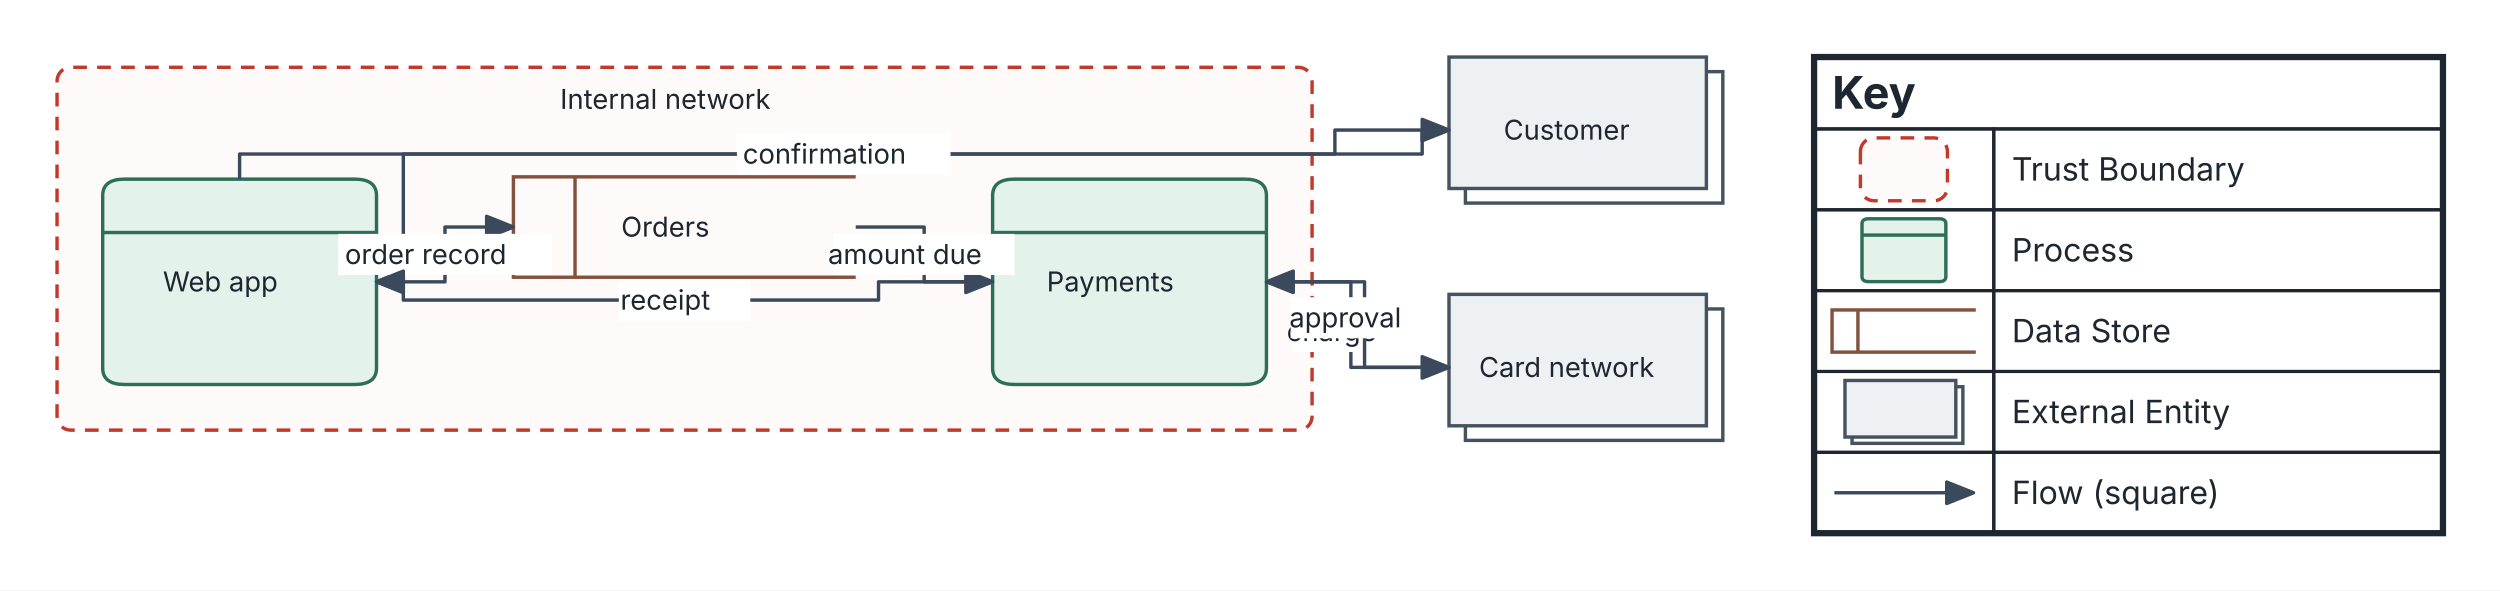
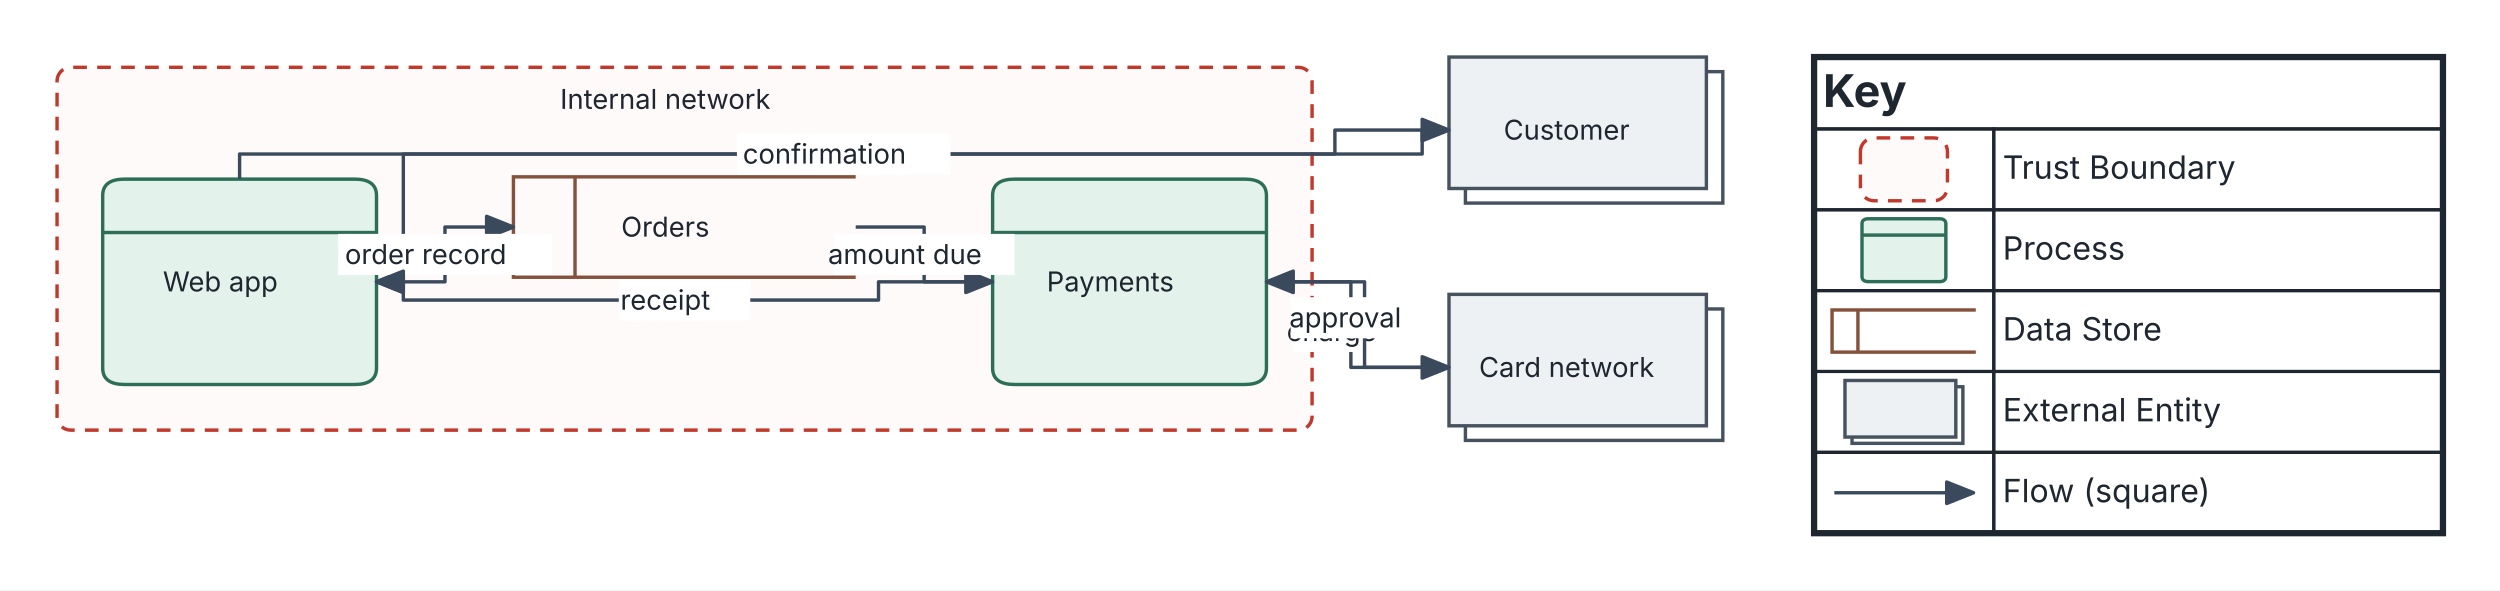
<svg xmlns="http://www.w3.org/2000/svg" version="1.1" width="1095.591" height="258.661" viewBox="15 15 1095.591 258.661">
  <rect x="15" y="15" width="1095.591" height="258.661" fill="#ffffff" />
  <g id="s3">
    <path d="M40 50.5 C40 47.186 42.686 44.5 46 44.5 L584 44.5 C587.314 44.5 590 47.186 590 50.5 L590 197.5 C590 200.814 587.314 203.5 584 203.5 L46 203.5 C42.686 203.5 40 200.814 40 197.5 Z" fill="#fffafa" stroke="#c0392b" stroke-width="1.5" stroke-dasharray="6 4.5" />
    <text text-anchor="middle" font-family="Inter, sans-serif" font-size="12" fill="#1e2630" xml:space="preserve">
      <tspan x="315" y="62.7">Internal network</tspan>
    </text>
  </g>
  <g id="s9">
    <path d="M69.6 93.5 L170.4 93.5 C176.8 93.5 180 95.9 180 100.7 L180 176.3 C180 181.1 176.8 183.5 170.4 183.5 L69.6 183.5 C63.2 183.5 60 181.1 60 176.3 L60 100.7 C60 95.9 63.2 93.5 69.6 93.5 Z" fill="#e4f2ec" stroke="#2d6e58" stroke-width="1.5" />
    <path d="M60 116.9 L180 116.9" fill="none" stroke="#2d6e58" stroke-width="1.5" />
    <text text-anchor="middle" font-family="Inter, sans-serif" font-size="12" fill="#1e2630" xml:space="preserve">
      <tspan x="120" y="142.7">Web app</tspan>
    </text>
  </g>
  <g id="s11">
    <path d="M459.6 93.5 L560.4 93.5 C566.8 93.5 570 95.9 570 100.7 L570 176.3 C570 181.1 566.8 183.5 560.4 183.5 L459.6 183.5 C453.2 183.5 450 181.1 450 176.3 L450 100.7 C450 95.9 453.2 93.5 459.6 93.5 Z" fill="#e4f2ec" stroke="#2d6e58" stroke-width="1.5" />
    <path d="M450 116.9 L570 116.9" fill="none" stroke="#2d6e58" stroke-width="1.5" />
    <text text-anchor="middle" font-family="Inter, sans-serif" font-size="12" fill="#1e2630" xml:space="preserve">
      <tspan x="510" y="142.7">Payments</tspan>
    </text>
  </g>
  <g id="s13">
    <path d="M390 92.5 L240 92.5 L240 136.5 L390 136.5 M267 92.5 L267 136.5" fill="none" stroke="#84523c" stroke-width="1.5" />
    <text text-anchor="middle" font-family="Inter, sans-serif" font-size="12" fill="#1e2630" xml:space="preserve">
      <tspan x="315" y="118.7">Orders</tspan>
    </text>
  </g>
  <g id="s5">
    <path d="M650 40 L762.8 40 L762.8 97.6 L650 97.6 Z" fill="#eef1f4" stroke="#46535f" stroke-width="1.5" />
    <path d="M762.8 46.4 L770 46.4 L770 104 L657.2 104 L657.2 97.6" fill="none" stroke="#46535f" stroke-width="1.5" />
    <text text-anchor="middle" font-family="Inter, sans-serif" font-size="12" fill="#1e2630" xml:space="preserve">
      <tspan x="710" y="76.2">Customer</tspan>
    </text>
  </g>
  <g id="s7">
    <path d="M650 144 L762.8 144 L762.8 201.6 L650 201.6 Z" fill="#eef1f4" stroke="#46535f" stroke-width="1.5" />
    <path d="M762.8 150.4 L770 150.4 L770 208 L657.2 208 L657.2 201.6" fill="none" stroke="#46535f" stroke-width="1.5" />
    <text text-anchor="middle" font-family="Inter, sans-serif" font-size="12" fill="#1e2630" xml:space="preserve">
      <tspan x="710" y="180.2">Card network</tspan>
    </text>
  </g>
  <g id="key28">
    <path d="M810 40 L1085.591 40 L1085.591 248.661 L810 248.661 Z" fill="none" stroke="none" />
  </g>
  <g id="key28_border">
    <path d="M810 40 L1085.591 40 L1085.591 248.661 L810 248.661 Z" fill="#ffffff" stroke="#1e2630" stroke-width="2.756" />
  </g>
  <g id="key28_cell0">
    <path d="M810 40 L1085.591 40 L1085.591 71.496 L810 71.496 Z" fill="none" stroke="#1e2630" stroke-width="1.378" />
  </g>
  <g id="key28_text0">
-     <path d="M813.937 40 L1081.654 40 L1081.654 71.496 L813.937 71.496 Z" fill="none" stroke="none" />
+     <path d="M813.937 40 L1081.654 40 L1081.654 69.921 L813.937 69.921 Z" fill="none" stroke="none" />
    <text text-anchor="start" font-family="Inter, sans-serif" font-size="19.685" font-weight="bold" fill="#1e2630" xml:space="preserve">
-       <tspan x="817.937" y="62.638">Key</tspan>
+       <tspan x="813.937" y="61.85">Key</tspan>
    </text>
  </g>
  <g id="key28_cell1">
    <path d="M810 71.496 L888.74 71.496 L888.74 106.929 L810 106.929 Z" fill="none" stroke="#1e2630" stroke-width="1.378" />
  </g>
  <g id="key28_text1">
-     <path d="M813.937 71.496 L884.803 71.496 L884.803 106.929 L813.937 106.929 Z" fill="none" stroke="none" />
+     <path d="M813.937 71.496 L884.803 71.496 L884.803 105.354 L813.937 105.354 Z" fill="none" stroke="none" />
  </g>
  <g id="key28_cell2">
    <path d="M888.74 71.496 L1085.591 71.496 L1085.591 106.929 L888.74 106.929 Z" fill="none" stroke="#1e2630" stroke-width="1.378" />
  </g>
  <g id="key28_text2">
-     <path d="M892.677 71.496 L1081.654 71.496 L1081.654 106.929 L892.677 106.929 Z" fill="none" stroke="none" />
-     <text text-anchor="start" font-family="Inter, sans-serif" font-size="14.061" fill="#1e2630" xml:space="preserve">
-       <tspan x="896.677" y="94.134">Trust Boundary</tspan>
+     <path d="M892.677 71.496 L1081.654 71.496 L1081.654 105.354 L892.677 105.354 Z" fill="none" stroke="none" />
+     <text text-anchor="start" font-family="Inter, sans-serif" font-size="14.061" fill="#1e2630" xml:space="preserve">
+       <tspan x="892.677" y="93.346">Trust Boundary</tspan>
    </text>
  </g>
  <g id="key28_cell3">
    <path d="M810 106.929 L888.74 106.929 L888.74 142.362 L810 142.362 Z" fill="none" stroke="#1e2630" stroke-width="1.378" />
  </g>
  <g id="key28_text3">
-     <path d="M813.937 106.929 L884.803 106.929 L884.803 142.362 L813.937 142.362 Z" fill="none" stroke="none" />
+     <path d="M813.937 106.929 L884.803 106.929 L884.803 140.787 L813.937 140.787 Z" fill="none" stroke="none" />
  </g>
  <g id="key28_cell4">
    <path d="M888.74 106.929 L1085.591 106.929 L1085.591 142.362 L888.74 142.362 Z" fill="none" stroke="#1e2630" stroke-width="1.378" />
  </g>
  <g id="key28_text4">
-     <path d="M892.677 106.929 L1081.654 106.929 L1081.654 142.362 L892.677 142.362 Z" fill="none" stroke="none" />
-     <text text-anchor="start" font-family="Inter, sans-serif" font-size="14.061" fill="#1e2630" xml:space="preserve">
-       <tspan x="896.677" y="129.567">Process</tspan>
+     <path d="M892.677 106.929 L1081.654 106.929 L1081.654 140.787 L892.677 140.787 Z" fill="none" stroke="none" />
+     <text text-anchor="start" font-family="Inter, sans-serif" font-size="14.061" fill="#1e2630" xml:space="preserve">
+       <tspan x="892.677" y="128.78">Process</tspan>
    </text>
  </g>
  <g id="key28_cell5">
    <path d="M810 142.362 L888.74 142.362 L888.74 177.795 L810 177.795 Z" fill="none" stroke="#1e2630" stroke-width="1.378" />
  </g>
  <g id="key28_text5">
-     <path d="M813.937 142.362 L884.803 142.362 L884.803 177.795 L813.937 177.795 Z" fill="none" stroke="none" />
+     <path d="M813.937 142.362 L884.803 142.362 L884.803 176.22 L813.937 176.22 Z" fill="none" stroke="none" />
  </g>
  <g id="key28_cell6">
    <path d="M888.74 142.362 L1085.591 142.362 L1085.591 177.795 L888.74 177.795 Z" fill="none" stroke="#1e2630" stroke-width="1.378" />
  </g>
  <g id="key28_text6">
-     <path d="M892.677 142.362 L1081.654 142.362 L1081.654 177.795 L892.677 177.795 Z" fill="none" stroke="none" />
-     <text text-anchor="start" font-family="Inter, sans-serif" font-size="14.061" fill="#1e2630" xml:space="preserve">
-       <tspan x="896.677" y="165">Data Store</tspan>
+     <path d="M892.677 142.362 L1081.654 142.362 L1081.654 176.22 L892.677 176.22 Z" fill="none" stroke="none" />
+     <text text-anchor="start" font-family="Inter, sans-serif" font-size="14.061" fill="#1e2630" xml:space="preserve">
+       <tspan x="892.677" y="164.213">Data Store</tspan>
    </text>
  </g>
  <g id="key28_cell7">
    <path d="M810 177.795 L888.74 177.795 L888.74 213.228 L810 213.228 Z" fill="none" stroke="#1e2630" stroke-width="1.378" />
  </g>
  <g id="key28_text7">
-     <path d="M813.937 177.795 L884.803 177.795 L884.803 213.228 L813.937 213.228 Z" fill="none" stroke="none" />
+     <path d="M813.937 177.795 L884.803 177.795 L884.803 211.654 L813.937 211.654 Z" fill="none" stroke="none" />
  </g>
  <g id="key28_cell8">
    <path d="M888.74 177.795 L1085.591 177.795 L1085.591 213.228 L888.74 213.228 Z" fill="none" stroke="#1e2630" stroke-width="1.378" />
  </g>
  <g id="key28_text8">
-     <path d="M892.677 177.795 L1081.654 177.795 L1081.654 213.228 L892.677 213.228 Z" fill="none" stroke="none" />
-     <text text-anchor="start" font-family="Inter, sans-serif" font-size="14.061" fill="#1e2630" xml:space="preserve">
-       <tspan x="896.677" y="200.433">External Entity</tspan>
+     <path d="M892.677 177.795 L1081.654 177.795 L1081.654 211.654 L892.677 211.654 Z" fill="none" stroke="none" />
+     <text text-anchor="start" font-family="Inter, sans-serif" font-size="14.061" fill="#1e2630" xml:space="preserve">
+       <tspan x="892.677" y="199.646">External Entity</tspan>
    </text>
  </g>
  <g id="key28_cell9">
    <path d="M810 213.228 L888.74 213.228 L888.74 248.661 L810 248.661 Z" fill="none" stroke="#1e2630" stroke-width="1.378" />
  </g>
  <g id="key28_text9">
-     <path d="M813.937 213.228 L884.803 213.228 L884.803 248.661 L813.937 248.661 Z" fill="none" stroke="none" />
+     <path d="M813.937 213.228 L884.803 213.228 L884.803 247.087 L813.937 247.087 Z" fill="none" stroke="none" />
  </g>
  <g id="key28_cell10">
    <path d="M888.74 213.228 L1085.591 213.228 L1085.591 248.661 L888.74 248.661 Z" fill="none" stroke="#1e2630" stroke-width="1.378" />
  </g>
  <g id="key28_text10">
-     <path d="M892.677 213.228 L1081.654 213.228 L1081.654 248.661 L892.677 248.661 Z" fill="none" stroke="none" />
-     <text text-anchor="start" font-family="Inter, sans-serif" font-size="14.061" fill="#1e2630" xml:space="preserve">
-       <tspan x="896.677" y="235.866">Flow (square)</tspan>
+     <path d="M892.677 213.228 L1081.654 213.228 L1081.654 247.087 L892.677 247.087 Z" fill="none" stroke="none" />
+     <text text-anchor="start" font-family="Inter, sans-serif" font-size="14.061" fill="#1e2630" xml:space="preserve">
+       <tspan x="892.677" y="235.079">Flow (square)</tspan>
    </text>
  </g>
  <g id="key28_s0">
    <path d="M830.291 81.433 C830.291 78.119 832.977 75.433 836.291 75.433 L862.449 75.433 C865.763 75.433 868.449 78.119 868.449 81.433 L868.449 96.992 C868.449 100.306 865.763 102.992 862.449 102.992 L836.291 102.992 C832.977 102.992 830.291 100.306 830.291 96.992 Z" fill="#fffafa" stroke="#c0392b" stroke-width="1.5" stroke-dasharray="6 4.5" />
  </g>
  <g id="key28_s1">
    <path d="M833.937 110.866 L864.803 110.866 C866.763 110.866 867.743 111.601 867.743 113.071 L867.743 136.22 C867.743 137.69 866.763 138.425 864.803 138.425 L833.937 138.425 C831.977 138.425 830.997 137.69 830.997 136.22 L830.997 113.071 C830.997 111.601 831.977 110.866 833.937 110.866 Z" fill="#e4f2ec" stroke="#2d6e58" stroke-width="1.5" />
    <path d="M830.997 118.031 L867.743 118.031" fill="none" stroke="#2d6e58" stroke-width="1.5" />
  </g>
  <g id="key28_s2">
    <path d="M880.866 150.84 L817.874 150.84 L817.874 169.318 L880.866 169.318 M829.213 150.84 L829.213 169.318" fill="none" stroke="#84523c" stroke-width="1.5" />
  </g>
  <g id="key28_s3">
    <path d="M823.533 181.732 L872.106 181.732 L872.106 206.535 L823.533 206.535 Z" fill="#eef1f4" stroke="#46535f" stroke-width="1.5" />
    <path d="M872.106 184.488 L875.207 184.488 L875.207 209.291 L826.634 209.291 L826.634 206.535" fill="none" stroke="#46535f" stroke-width="1.5" />
  </g>
  <g id="key28_s4a">
    <path d="M817.874 230.445 L818.874 230.445 L818.874 231.445 L817.874 231.445 Z" fill="none" stroke="none" />
  </g>
  <g id="key28_s4b">
    <path d="M879.866 230.445 L880.866 230.445 L880.866 231.445 L879.866 231.445 Z" fill="none" stroke="none" />
  </g>
  <g id="c15">
    <path d="M650 72 L600 72 L600 82.5 L191.75 82.5 L191.75 138.5 L191.75 138.5" fill="none" stroke="#3a4a5c" stroke-width="1.5" stroke-linejoin="round" />
    <path d="M180 138.5 L191.75 133.8 L191.75 143.2 Z" fill="#3a4a5c" stroke="#3a4a5c" stroke-width="1.5" stroke-linejoin="round" />
    <rect x="370.65" y="73.5" width="43.2" height="18" fill="#ffffff" />
    <text text-anchor="middle" font-family="Inter, sans-serif" font-size="12" fill="#1e2630" xml:space="preserve">
      <tspan x="392.25" y="86.7">order</tspan>
    </text>
  </g>
  <g id="c17">
    <path d="M180 138.5 L210 138.5 L210 114.5 L228.25 114.5" fill="none" stroke="#3a4a5c" stroke-width="1.5" stroke-linejoin="round" />
    <path d="M240 114.5 L228.25 119.2 L228.25 109.8 Z" fill="#3a4a5c" stroke="#3a4a5c" stroke-width="1.5" stroke-linejoin="round" />
    <rect x="163.2" y="117.5" width="93.6" height="18" fill="#ffffff" />
    <text text-anchor="middle" font-family="Inter, sans-serif" font-size="12" fill="#1e2630" xml:space="preserve">
      <tspan x="210" y="130.7">order record</tspan>
    </text>
  </g>
  <g id="c19">
    <path d="M390 114.5 L420 114.5 L420 138.5 L438.25 138.5" fill="none" stroke="#3a4a5c" stroke-width="1.5" stroke-linejoin="round" />
    <path d="M450 138.5 L438.25 143.2 L438.25 133.8 Z" fill="#3a4a5c" stroke="#3a4a5c" stroke-width="1.5" stroke-linejoin="round" />
    <rect x="380.4" y="117.5" width="79.2" height="18" fill="#ffffff" />
    <text text-anchor="middle" font-family="Inter, sans-serif" font-size="12" fill="#1e2630" xml:space="preserve">
      <tspan x="420" y="130.7">amount due</tspan>
    </text>
  </g>
  <g id="c21">
    <path d="M570 138.5 L607 138.5 L607 176 L638.25 176" fill="none" stroke="#3a4a5c" stroke-width="1.5" stroke-linejoin="round" />
    <path d="M650 176 L638.25 180.7 L638.25 171.3 Z" fill="#3a4a5c" stroke="#3a4a5c" stroke-width="1.5" stroke-linejoin="round" />
    <rect x="581.8" y="151.25" width="50.4" height="18" fill="#ffffff" />
    <text text-anchor="middle" font-family="Inter, sans-serif" font-size="12" fill="#1e2630" xml:space="preserve">
      <tspan x="607" y="164.45">charge</tspan>
    </text>
  </g>
  <g id="c23">
    <path d="M650 176 L613 176 L613 138.5 L581.75 138.5" fill="none" stroke="#3a4a5c" stroke-width="1.5" stroke-linejoin="round" />
    <path d="M570 138.5 L581.75 133.8 L581.75 143.2 Z" fill="#3a4a5c" stroke="#3a4a5c" stroke-width="1.5" stroke-linejoin="round" />
    <rect x="580.6" y="145.25" width="64.8" height="18" fill="#ffffff" />
    <text text-anchor="middle" font-family="Inter, sans-serif" font-size="12" fill="#1e2630" xml:space="preserve">
      <tspan x="613" y="158.45">approval</tspan>
    </text>
  </g>
  <g id="c25">
    <path d="M450 138.5 L400 138.5 L400 146.5 L191.75 146.5 L191.75 138.5 L191.75 138.5" fill="none" stroke="#3a4a5c" stroke-width="1.5" stroke-linejoin="round" />
    <path d="M180 138.5 L191.75 133.8 L191.75 143.2 Z" fill="#3a4a5c" stroke="#3a4a5c" stroke-width="1.5" stroke-linejoin="round" />
    <rect x="286.2" y="137.5" width="57.6" height="18" fill="#ffffff" />
    <text text-anchor="middle" font-family="Inter, sans-serif" font-size="12" fill="#1e2630" xml:space="preserve">
      <tspan x="315" y="150.7">receipt</tspan>
    </text>
  </g>
  <g id="c27">
    <path d="M120 93.5 L120 82.5 L638.25 82.5 L638.25 72 L638.25 72" fill="none" stroke="#3a4a5c" stroke-width="1.5" stroke-linejoin="round" />
    <path d="M650 72 L638.25 76.7 L638.25 67.3 Z" fill="#3a4a5c" stroke="#3a4a5c" stroke-width="1.5" stroke-linejoin="round" />
    <rect x="337.95" y="73.5" width="93.6" height="18" fill="#ffffff" />
    <text text-anchor="middle" font-family="Inter, sans-serif" font-size="12" fill="#1e2630" xml:space="preserve">
      <tspan x="384.75" y="86.7">confirmation</tspan>
    </text>
  </g>
  <g id="key28_s4c">
    <path d="M818.874 230.945 L868.116 230.945" fill="none" stroke="#3a4a5c" stroke-width="1.5" stroke-linejoin="round" />
    <path d="M879.866 230.945 L868.116 235.645 L868.116 226.245 Z" fill="#3a4a5c" stroke="#3a4a5c" stroke-width="1.5" stroke-linejoin="round" />
  </g>
</svg>
